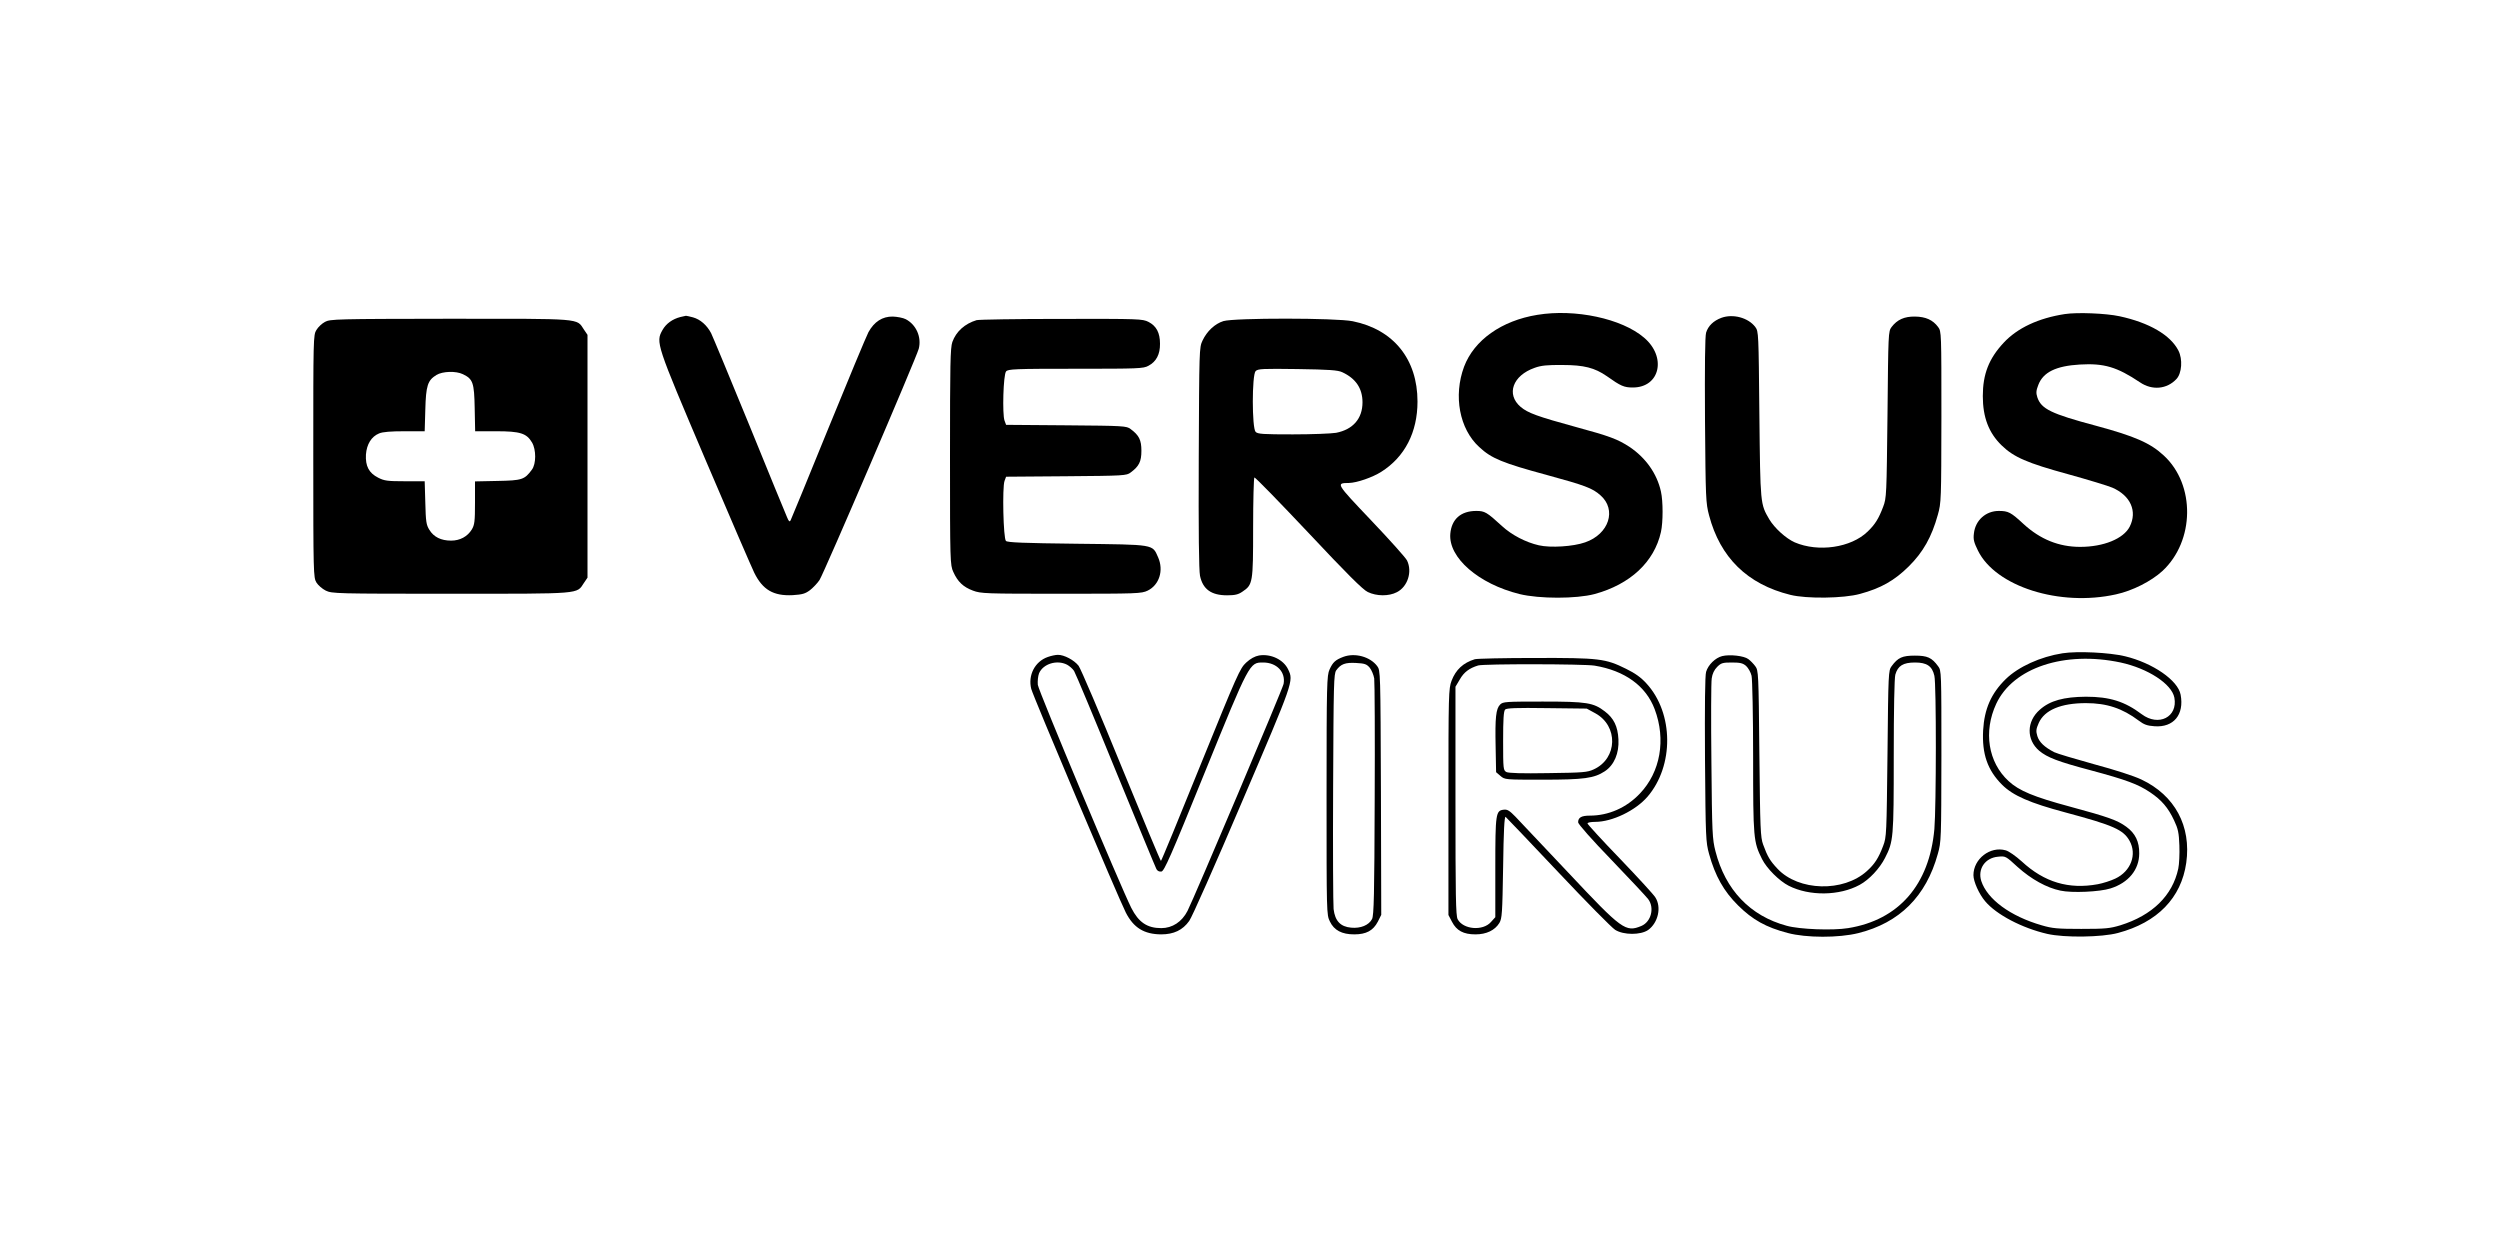
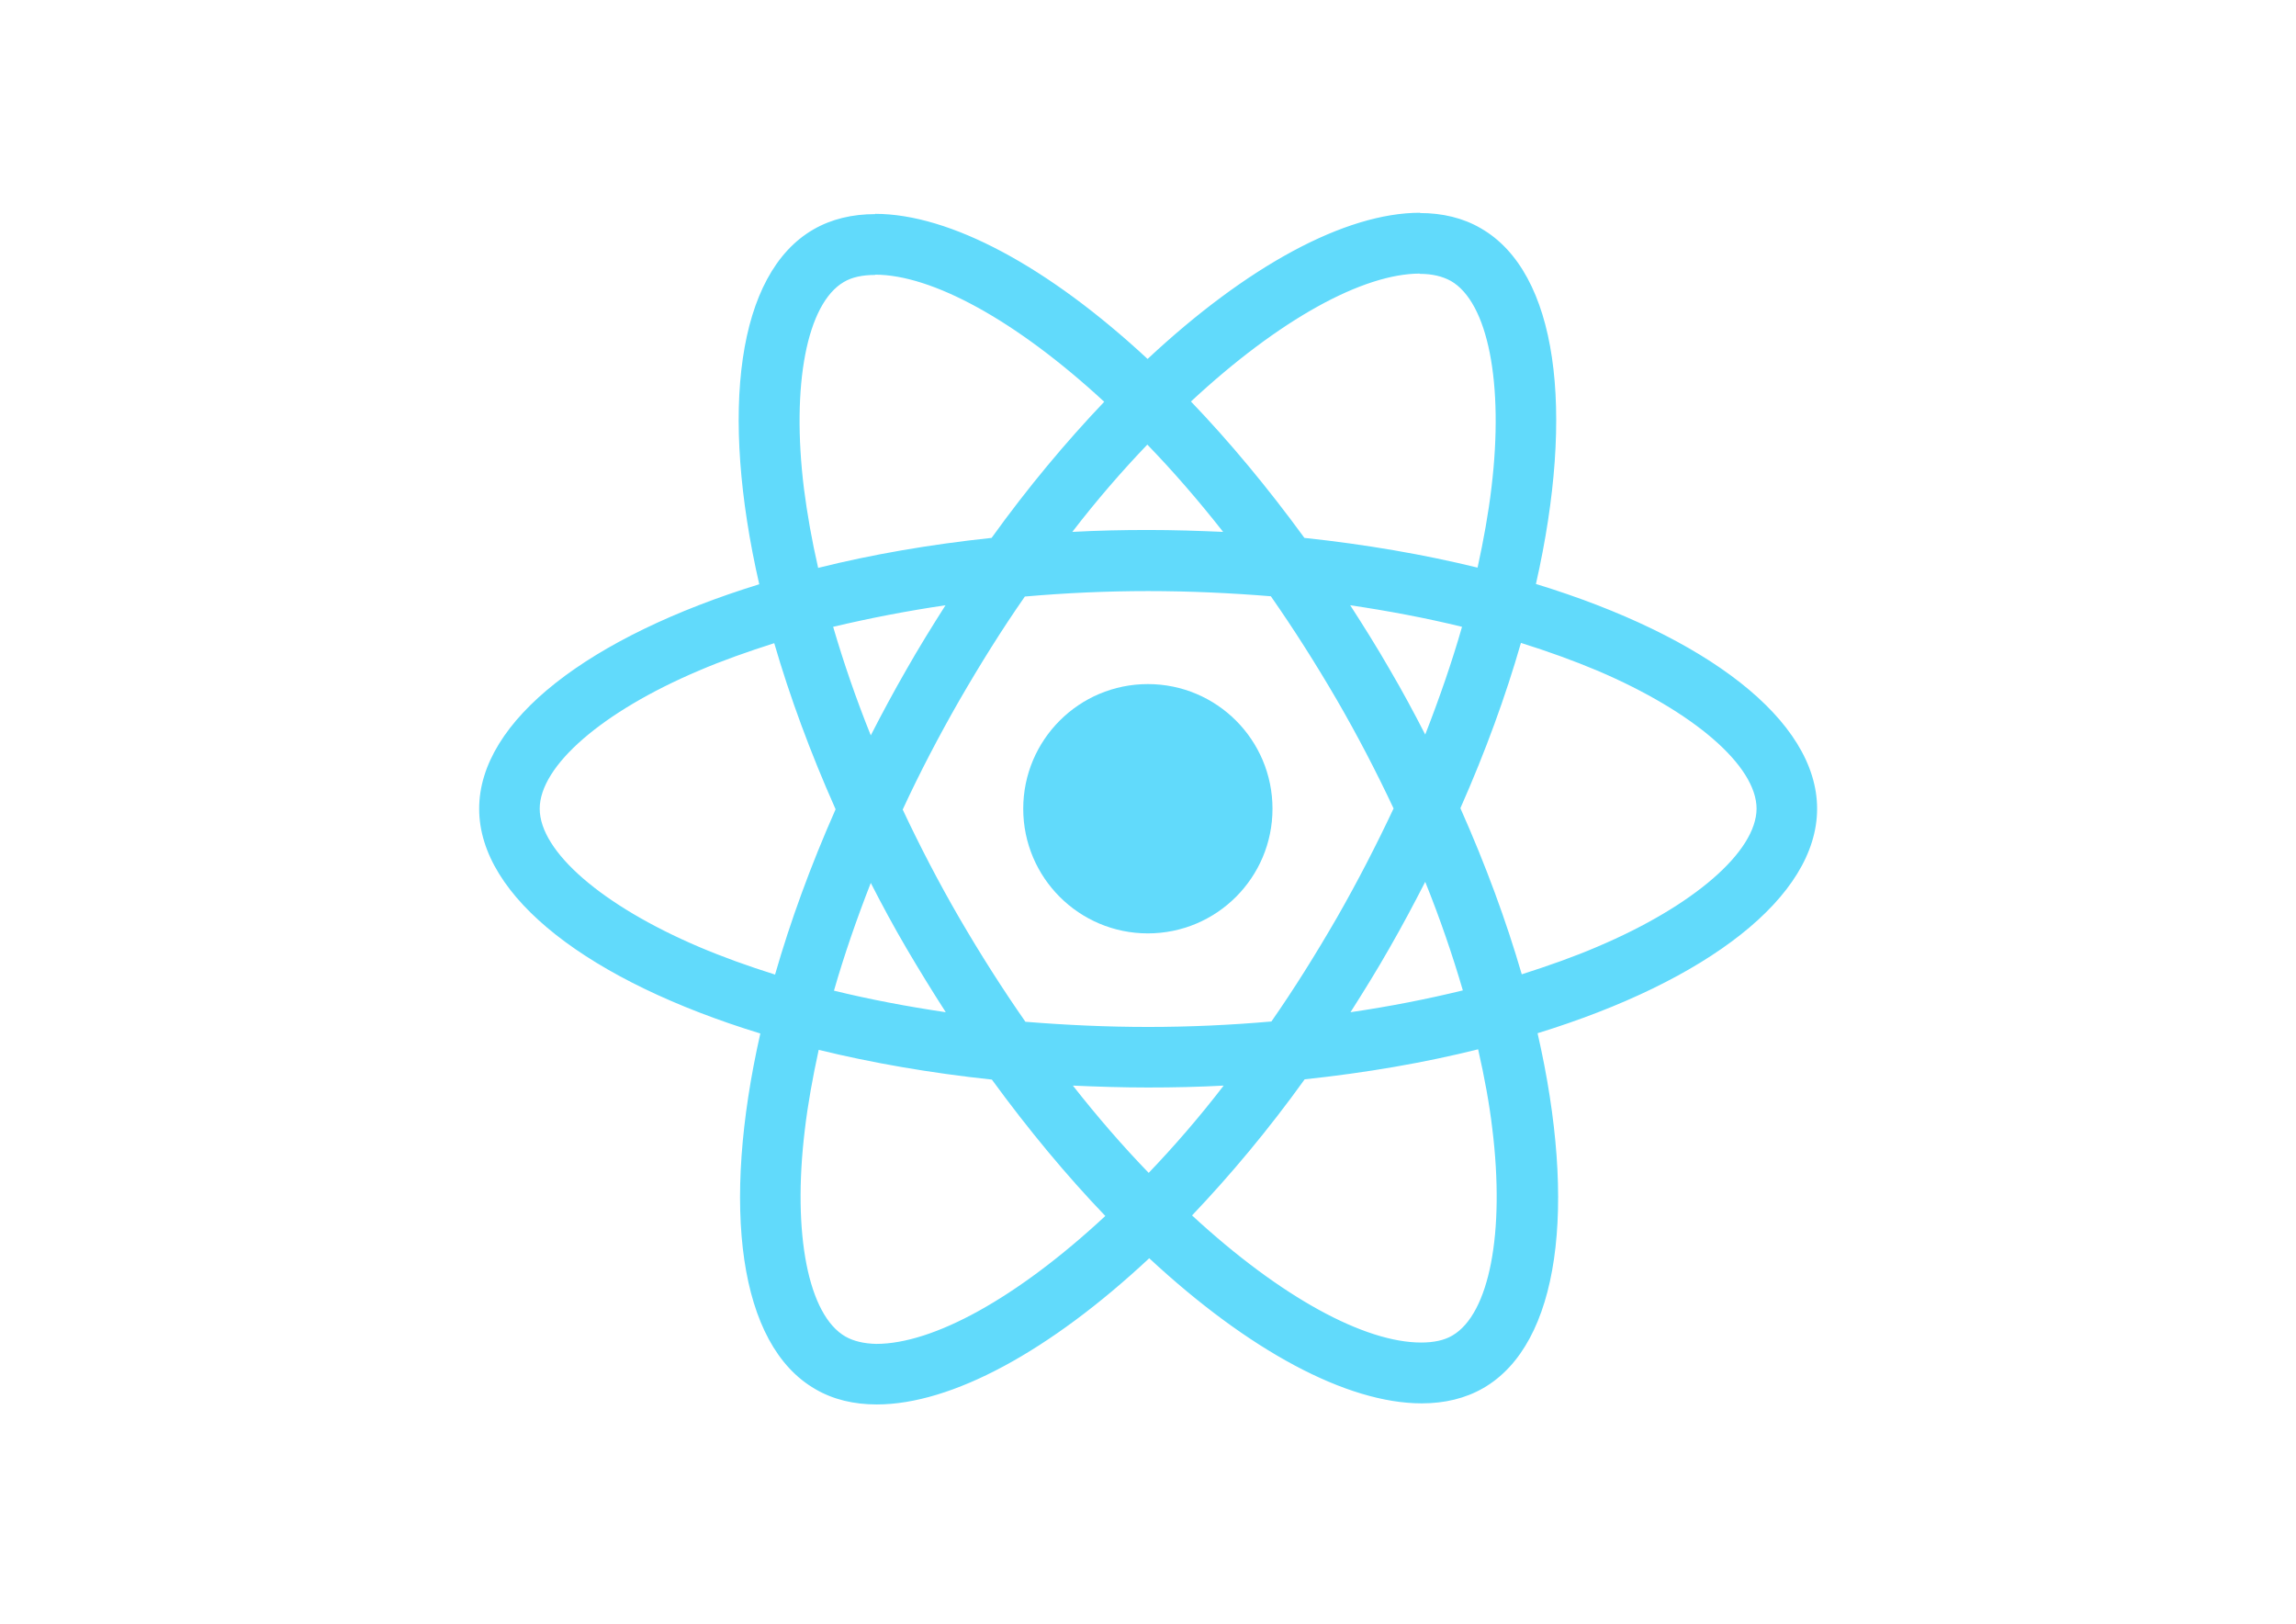
- <svg xmlns="http://www.w3.org/2000/svg" version="1.0" width="1600pt" height="800pt" viewBox="0 0 1600 800" preserveAspectRatio="xMidYMid meet">
-   <g transform="translate(0,800) scale(0.1,-0.1)" fill="#000000" stroke="none">
-     <path d="M9839 5985 c-229 -37 -405 -162 -469 -332 -69 -186 -30 -398 97 -514 78 -73 149 -102 433 -179 242 -66 292 -84 343 -130 105 -92 55 -248 -98 -301 -76 -27 -222 -36 -296 -19 -84 19 -174 66 -236 123 -98 90 -111 97 -165 97 -99 0 -158 -53 -166 -146 -13 -153 181 -321 443 -386 127 -31 363 -31 480 0 228 62 382 205 425 397 14 63 14 197 0 259 -25 114 -97 216 -200 285 -75 50 -133 71 -340 127 -252 69 -312 91 -358 130 -94 80 -51 201 90 250 41 15 81 19 178 18 138 0 206 -18 283 -71 90 -64 111 -73 167 -73 174 0 218 195 72 319 -142 122 -441 186 -683 146z" />
-     <path d="M13215 5990 c-169 -26 -304 -89 -392 -184 -94 -101 -133 -200 -133 -341 0 -136 38 -235 120 -315 78 -76 163 -113 426 -185 130 -36 258 -75 283 -86 117 -51 161 -151 111 -250 -40 -77 -167 -129 -317 -129 -136 0 -255 48 -362 146 -82 76 -98 84 -159 84 -83 0 -150 -60 -159 -144 -5 -38 0 -57 26 -110 113 -230 523 -360 883 -280 106 23 226 84 298 150 206 192 211 551 9 738 -87 81 -186 124 -434 191 -289 77 -351 108 -376 182 -9 28 -8 43 6 79 31 82 113 122 266 131 155 9 237 -15 385 -114 78 -53 172 -44 233 21 35 37 41 127 13 182 -51 100 -187 179 -377 220 -88 19 -271 26 -350 14z" />
-     <path d="M4354 5971 c-50 -13 -91 -42 -114 -83 -44 -79 -42 -85 274 -828 158 -371 299 -697 313 -725 54 -110 123 -150 246 -144 62 4 80 9 111 32 20 16 48 45 61 65 28 43 618 1418 635 1480 19 74 -16 154 -83 189 -17 9 -55 16 -83 17 -67 1 -119 -33 -156 -100 -14 -27 -130 -305 -258 -619 -127 -313 -236 -577 -240 -585 -7 -12 -12 -7 -23 20 -9 19 -117 284 -241 588 -125 305 -235 570 -245 590 -27 51 -69 88 -116 101 -22 6 -42 10 -45 10 -3 -1 -19 -4 -36 -8z" />
-     <path d="M11017 5966 c-51 -19 -85 -52 -98 -95 -7 -24 -9 -211 -7 -561 4 -501 5 -529 26 -608 71 -270 245 -441 520 -509 103 -26 342 -23 446 6 133 36 220 85 312 176 92 91 147 189 186 330 22 78 22 94 23 627 0 540 0 547 -21 575 -34 46 -80 66 -148 67 -69 1 -114 -20 -150 -67 -21 -28 -21 -39 -26 -560 -6 -516 -6 -534 -28 -591 -28 -74 -51 -112 -99 -158 -106 -103 -315 -134 -467 -69 -56 25 -129 91 -163 148 -57 98 -57 94 -63 670 -5 521 -5 532 -26 560 -45 60 -143 86 -217 59z" />
-     <path d="M2080 5940 c-19 -10 -44 -33 -55 -52 -20 -32 -20 -51 -20 -808 0 -754 1 -776 20 -808 11 -18 38 -41 60 -52 40 -19 64 -20 801 -20 846 0 803 -3 851 69 l23 34 0 777 0 777 -23 34 c-48 73 -4 69 -857 69 -727 -1 -767 -2 -800 -20z m883 -335 c64 -31 72 -54 75 -217 l3 -148 135 0 c154 0 194 -13 229 -72 27 -46 27 -137 -1 -174 -47 -64 -63 -69 -220 -72 l-144 -3 0 -137 c0 -119 -3 -141 -20 -170 -28 -46 -76 -72 -133 -72 -64 0 -111 23 -139 69 -20 32 -23 52 -26 174 l-4 137 -127 0 c-112 0 -132 3 -171 23 -59 30 -82 74 -78 148 5 66 35 115 84 135 23 10 75 14 163 14 l129 0 4 138 c4 154 15 188 71 222 39 24 125 27 170 5z" />
-     <path d="M6250 5951 c-76 -23 -131 -73 -155 -140 -13 -38 -15 -138 -15 -735 0 -674 1 -692 21 -736 28 -63 64 -97 126 -120 51 -19 78 -20 565 -20 489 0 513 1 553 20 74 36 104 129 67 213 -38 85 -17 81 -519 87 -343 4 -445 8 -455 18 -17 17 -24 344 -9 384 l10 27 385 3 c370 3 386 4 412 24 54 40 69 70 69 139 0 69 -15 99 -69 139 -26 20 -42 21 -412 24 l-385 3 -10 27 c-15 40 -8 295 10 315 12 15 56 17 445 17 402 0 434 1 466 19 50 26 75 74 74 141 0 70 -23 114 -74 140 -38 19 -57 20 -557 19 -285 0 -529 -4 -543 -8z" />
-     <path d="M7830 5945 c-55 -17 -106 -65 -134 -125 -21 -44 -21 -58 -24 -749 -2 -478 1 -720 8 -756 18 -86 72 -125 173 -125 50 0 72 5 98 23 67 45 69 55 69 409 0 174 4 319 8 322 5 3 160 -157 346 -354 244 -260 349 -365 380 -379 56 -27 134 -28 186 -1 69 35 100 131 65 203 -9 18 -112 133 -230 257 -227 239 -226 238 -142 239 51 1 152 36 208 72 150 95 231 253 231 449 0 271 -153 461 -414 514 -106 22 -758 22 -828 1z m760 -327 c87 -40 130 -104 130 -193 0 -104 -61 -174 -169 -195 -30 -5 -154 -10 -277 -10 -189 0 -225 2 -238 16 -24 24 -24 365 0 389 15 15 45 16 268 13 204 -3 258 -7 286 -20z" />
-     <path d="M13200 3819 c-141 -22 -282 -86 -363 -165 -94 -92 -137 -191 -145 -328 -8 -151 28 -255 121 -348 70 -70 178 -117 407 -178 306 -82 369 -110 409 -181 49 -87 9 -195 -91 -242 -29 -14 -80 -30 -112 -36 -186 -34 -342 12 -487 146 -39 35 -83 66 -103 71 -99 28 -206 -55 -206 -159 0 -41 36 -121 75 -167 72 -86 237 -172 398 -209 110 -25 348 -22 452 6 252 67 405 224 437 449 33 235 -73 432 -287 533 -48 23 -169 62 -303 98 -122 34 -237 68 -255 77 -62 32 -96 64 -108 103 -10 33 -8 45 9 84 37 83 142 127 302 127 133 0 233 -33 338 -112 33 -25 54 -33 101 -36 122 -9 191 74 167 202 -17 92 -178 203 -356 246 -100 24 -304 34 -400 19z m372 -59 c175 -38 327 -137 344 -225 23 -124 -101 -187 -209 -106 -109 82 -205 112 -357 112 -142 -1 -230 -25 -295 -83 -86 -75 -87 -192 -4 -263 52 -43 119 -69 330 -125 227 -61 303 -89 380 -141 73 -49 115 -98 153 -179 26 -55 31 -80 34 -161 2 -53 -1 -120 -7 -148 -37 -173 -166 -299 -371 -363 -67 -20 -95 -23 -250 -23 -152 0 -185 3 -253 23 -201 58 -349 167 -387 284 -24 77 25 148 107 155 48 5 49 5 126 -66 87 -78 186 -133 274 -151 73 -16 251 -8 320 14 115 36 184 120 184 224 1 75 -25 129 -83 171 -56 41 -114 62 -358 128 -234 63 -328 102 -395 164 -131 120 -162 317 -79 495 108 231 437 340 796 264z" />
-     <path d="M6705 3795 c-82 -29 -127 -117 -105 -204 11 -45 559 -1341 605 -1431 50 -98 117 -139 226 -140 81 0 138 27 180 86 17 22 169 366 339 765 330 772 330 770 294 845 -30 63 -111 101 -186 89 -27 -5 -55 -20 -83 -46 -39 -36 -56 -74 -291 -653 -137 -339 -251 -616 -254 -616 -3 0 -117 273 -254 608 -136 334 -259 622 -273 641 -28 36 -93 71 -133 70 -14 0 -43 -6 -65 -14z m124 -49 c15 -8 36 -26 45 -40 9 -14 129 -301 266 -637 138 -336 255 -620 261 -631 6 -12 19 -18 32 -16 18 3 59 95 277 633 288 708 287 705 374 705 87 0 145 -61 131 -137 -6 -32 -573 -1371 -615 -1453 -36 -70 -97 -110 -168 -110 -90 0 -145 37 -192 130 -70 140 -593 1387 -598 1427 -2 24 1 56 8 74 26 61 115 88 179 55z" />
-     <path d="M8597 3796 c-50 -19 -67 -34 -88 -81 -17 -38 -19 -87 -19 -804 0 -757 0 -765 21 -808 27 -57 77 -83 156 -83 77 0 121 24 151 81 l22 44 -2 782 c-3 777 -3 782 -24 810 -45 60 -142 87 -217 59z m169 -69 c12 -15 25 -46 29 -69 3 -24 5 -374 3 -778 -2 -603 -5 -740 -17 -762 -20 -39 -73 -61 -134 -55 -68 6 -103 43 -112 119 -3 29 -5 379 -3 778 3 670 4 727 20 750 29 40 57 51 127 47 55 -3 67 -7 87 -30z" />
-     <path d="M11022 3801 c-44 -11 -90 -56 -103 -101 -7 -23 -9 -213 -7 -560 4 -504 5 -528 26 -605 39 -141 94 -239 186 -330 93 -92 179 -140 317 -176 119 -32 327 -32 452 -1 264 66 434 235 509 507 22 78 22 94 23 627 0 537 0 547 -21 574 -41 56 -69 68 -149 68 -80 0 -108 -12 -149 -68 -20 -27 -21 -42 -26 -559 -6 -516 -6 -534 -28 -591 -29 -77 -54 -116 -104 -161 -150 -136 -437 -129 -572 15 -48 51 -64 78 -92 155 -17 46 -19 98 -24 582 -5 517 -6 532 -26 559 -11 15 -31 36 -45 46 -28 21 -119 31 -167 19z m153 -63 c14 -13 30 -41 35 -63 5 -22 10 -256 10 -520 0 -522 2 -543 57 -653 30 -60 110 -140 171 -171 132 -67 324 -65 454 6 61 33 128 105 162 172 54 106 56 125 56 651 0 301 4 499 10 522 16 57 50 78 126 78 76 0 110 -23 124 -85 13 -54 12 -841 0 -981 -32 -357 -228 -582 -552 -634 -98 -16 -311 -8 -393 15 -234 63 -393 230 -456 477 -20 78 -22 113 -26 572 -3 268 -2 509 2 534 4 30 16 55 35 74 25 25 35 28 94 28 53 0 70 -4 91 -22z" />
-     <path d="M9439 3781 c-75 -23 -122 -67 -149 -138 -19 -52 -20 -78 -20 -776 l0 -723 23 -44 c29 -56 73 -80 150 -80 70 0 124 26 153 73 17 29 19 60 24 359 3 226 8 325 16 320 5 -4 157 -163 336 -353 180 -191 344 -357 365 -370 54 -34 163 -34 211 -1 64 46 87 146 46 209 -10 17 -112 128 -226 247 -115 119 -208 221 -208 226 0 6 22 10 49 10 109 0 258 72 335 161 170 198 168 534 -6 724 -36 40 -73 66 -132 95 -131 65 -171 70 -581 69 -198 0 -372 -4 -386 -8z m766 -41 c194 -32 329 -130 385 -279 73 -194 37 -402 -95 -540 -86 -91 -201 -141 -320 -141 -54 0 -75 -12 -75 -43 0 -11 89 -112 213 -240 117 -122 223 -235 235 -251 42 -55 20 -145 -43 -172 -101 -42 -124 -25 -466 339 -162 171 -315 333 -340 360 -38 39 -52 48 -75 45 -51 -6 -54 -23 -54 -370 l0 -318 -28 -31 c-52 -59 -178 -48 -213 18 -12 22 -14 151 -14 757 l0 731 28 47 c26 46 61 72 117 89 37 11 675 10 745 -1z" />
-     <path d="M9601 3491 c-27 -27 -33 -83 -29 -270 l3 -163 28 -24 c28 -24 29 -24 270 -24 266 0 329 9 398 54 60 40 92 116 87 204 -4 83 -30 136 -87 179 -73 56 -115 63 -398 63 -237 0 -254 -1 -272 -19z m609 -56 c148 -81 143 -289 -10 -359 -41 -19 -67 -21 -292 -24 -169 -3 -253 0 -267 7 -20 11 -21 19 -21 199 0 137 3 191 13 201 9 9 71 12 267 9 l255 -3 55 -30z" />
+ <svg xmlns="http://www.w3.org/2000/svg" viewBox="0 0 841.9 595.3">
+   <g fill="#61DAFB">
+     <path d="M666.3 296.5c0-32.5-40.7-63.3-103.1-82.4 14.4-63.6 8-114.2-20.2-130.4-6.5-3.8-14.1-5.6-22.4-5.6v22.3c4.6 0 8.3.9 11.4 2.6 13.6 7.8 19.5 37.5 14.9 75.7-1.1 9.4-2.9 19.3-5.1 29.4-19.6-4.8-41-8.5-63.5-10.9-13.5-18.5-27.5-35.3-41.6-50 32.6-30.3 63.2-46.9 84-46.9V78c-27.5 0-63.5 19.6-99.9 53.6-36.4-33.8-72.4-53.2-99.9-53.2v22.3c20.7 0 51.4 16.5 84 46.6-14 14.7-28 31.4-41.3 49.9-22.6 2.4-44 6.1-63.6 11-2.3-10-4-19.7-5.2-29-4.7-38.2 1.1-67.9 14.6-75.8 3-1.8 6.9-2.6 11.5-2.6V78.5c-8.4 0-16 1.8-22.6 5.6-28.1 16.2-34.4 66.7-19.9 130.1-62.2 19.2-102.7 49.9-102.7 82.3 0 32.5 40.7 63.3 103.1 82.4-14.4 63.6-8 114.2 20.2 130.4 6.5 3.8 14.1 5.6 22.5 5.6 27.5 0 63.5-19.6 99.9-53.6 36.4 33.8 72.4 53.2 99.9 53.2 8.4 0 16-1.8 22.6-5.6 28.1-16.2 34.4-66.7 19.9-130.1 62-19.1 102.5-49.9 102.5-82.3zm-130.2-66.7c-3.7 12.9-8.3 26.2-13.5 39.5-4.1-8-8.4-16-13.1-24-4.6-8-9.5-15.8-14.4-23.4 14.2 2.1 27.9 4.7 41 7.9zm-45.8 106.5c-7.8 13.5-15.8 26.3-24.1 38.2-14.9 1.3-30 2-45.2 2-15.1 0-30.2-.7-45-1.9-8.3-11.9-16.4-24.6-24.2-38-7.6-13.1-14.5-26.4-20.8-39.8 6.2-13.4 13.2-26.8 20.7-39.9 7.8-13.5 15.8-26.3 24.1-38.2 14.9-1.3 30-2 45.2-2 15.1 0 30.2.7 45 1.9 8.3 11.9 16.4 24.6 24.2 38 7.6 13.1 14.5 26.4 20.8 39.8-6.3 13.4-13.2 26.8-20.7 39.9zm32.3-13c5.4 13.4 10 26.8 13.8 39.8-13.1 3.2-26.9 5.9-41.2 8 4.9-7.7 9.8-15.6 14.4-23.7 4.6-8 8.9-16.1 13-24.1zM421.2 430c-9.3-9.6-18.6-20.3-27.8-32 9 .4 18.2.7 27.5.7 9.4 0 18.7-.2 27.8-.7-9 11.7-18.3 22.4-27.5 32zm-74.4-58.9c-14.2-2.1-27.9-4.7-41-7.9 3.7-12.9 8.3-26.2 13.5-39.5 4.1 8 8.4 16 13.1 24 4.7 8 9.5 15.8 14.4 23.4zM420.7 163c9.3 9.6 18.6 20.3 27.8 32-9-.4-18.2-.7-27.5-.7-9.4 0-18.7.2-27.8.7 9-11.7 18.3-22.4 27.5-32zm-74 58.9c-4.9 7.7-9.8 15.6-14.4 23.7-4.6 8-8.9 16-13 24-5.4-13.4-10-26.8-13.8-39.8 13.1-3.1 26.9-5.8 41.2-7.9zm-90.5 125.2c-35.4-15.1-58.3-34.9-58.3-50.6 0-15.7 22.9-35.6 58.3-50.6 8.6-3.7 18-7 27.7-10.1 5.7 19.6 13.2 40 22.5 60.9-9.2 20.8-16.6 41.1-22.2 60.6-9.9-3.1-19.3-6.5-28-10.2zM310 490c-13.6-7.8-19.5-37.5-14.9-75.7 1.1-9.4 2.9-19.3 5.1-29.4 19.6 4.8 41 8.5 63.5 10.9 13.5 18.5 27.5 35.3 41.6 50-32.6 30.3-63.2 46.9-84 46.9-4.5-.1-8.3-1-11.3-2.7zm237.2-76.2c4.7 38.2-1.1 67.9-14.6 75.8-3 1.8-6.9 2.6-11.5 2.6-20.7 0-51.4-16.5-84-46.6 14-14.7 28-31.4 41.3-49.9 22.6-2.4 44-6.1 63.6-11 2.3 10.1 4.1 19.8 5.2 29.1zm38.5-66.7c-8.6 3.7-18 7-27.7 10.1-5.7-19.6-13.2-40-22.5-60.9 9.2-20.8 16.6-41.1 22.2-60.6 9.9 3.1 19.3 6.5 28.1 10.2 35.4 15.1 58.3 34.9 58.3 50.6-.1 15.7-23 35.6-58.4 50.6zM320.8 78.4z" />
+     <circle cx="420.9" cy="296.5" r="45.7" />
+     <path d="M520.5 78.1z" />
  </g>
</svg>
